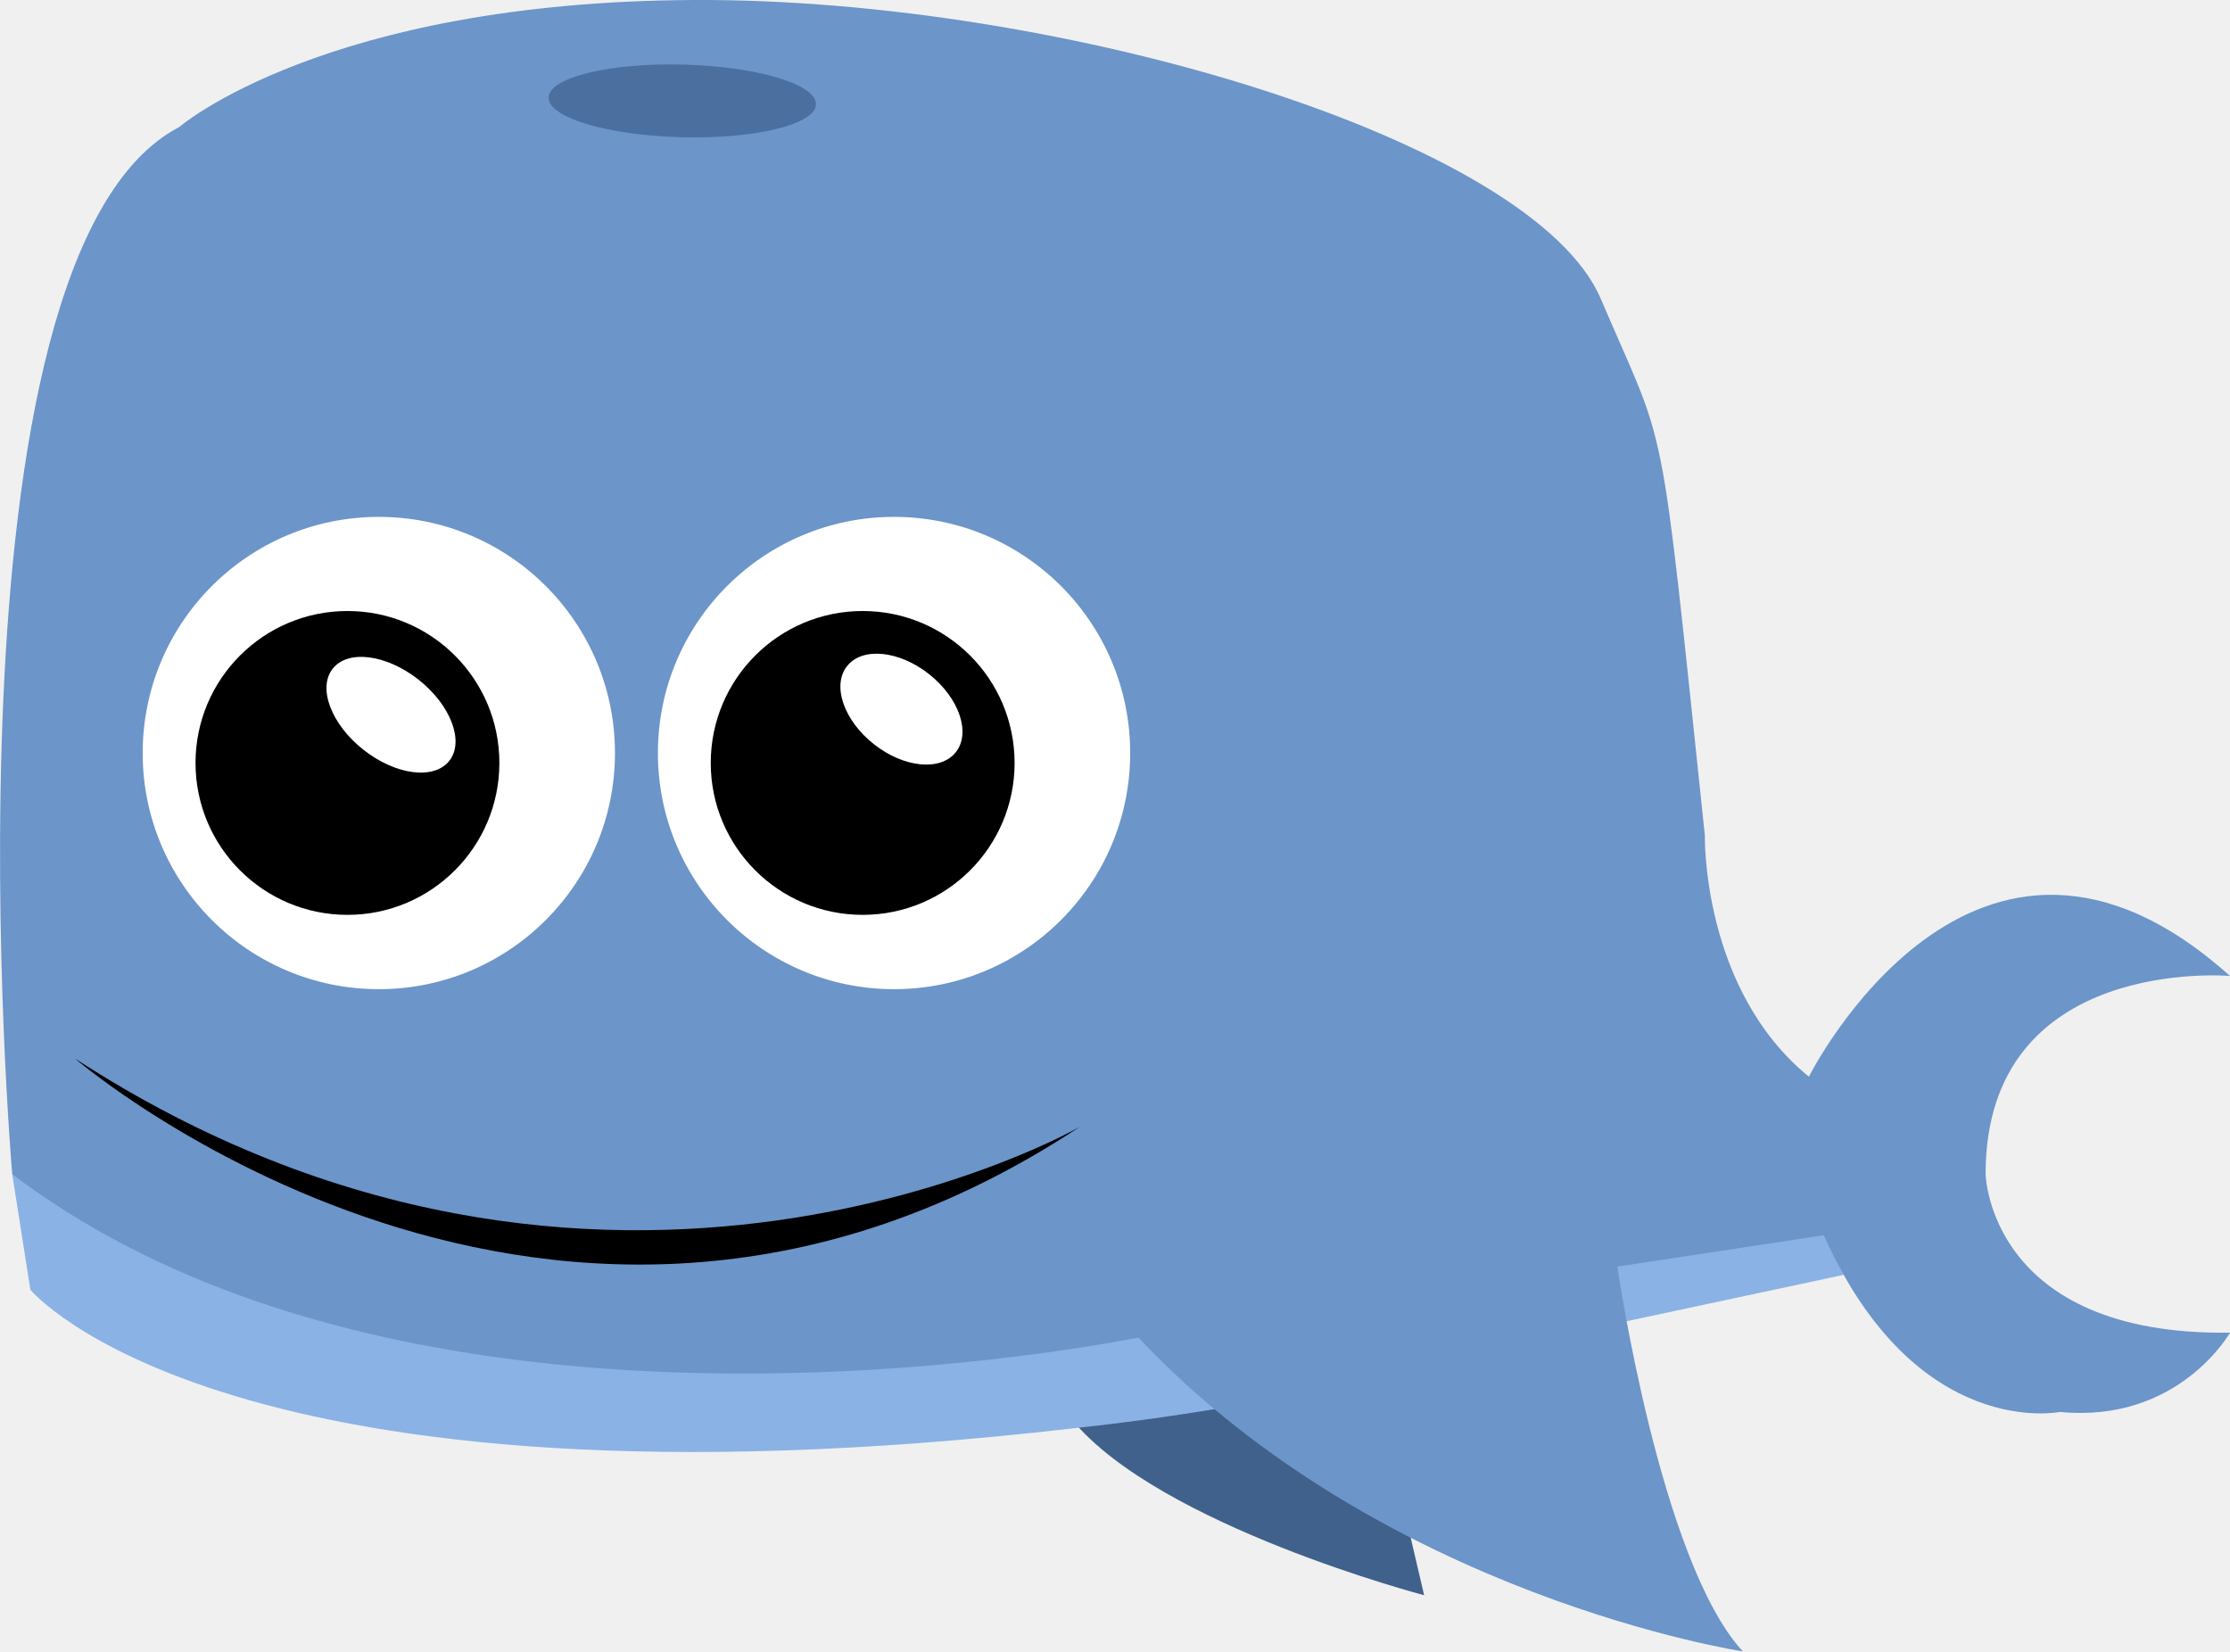
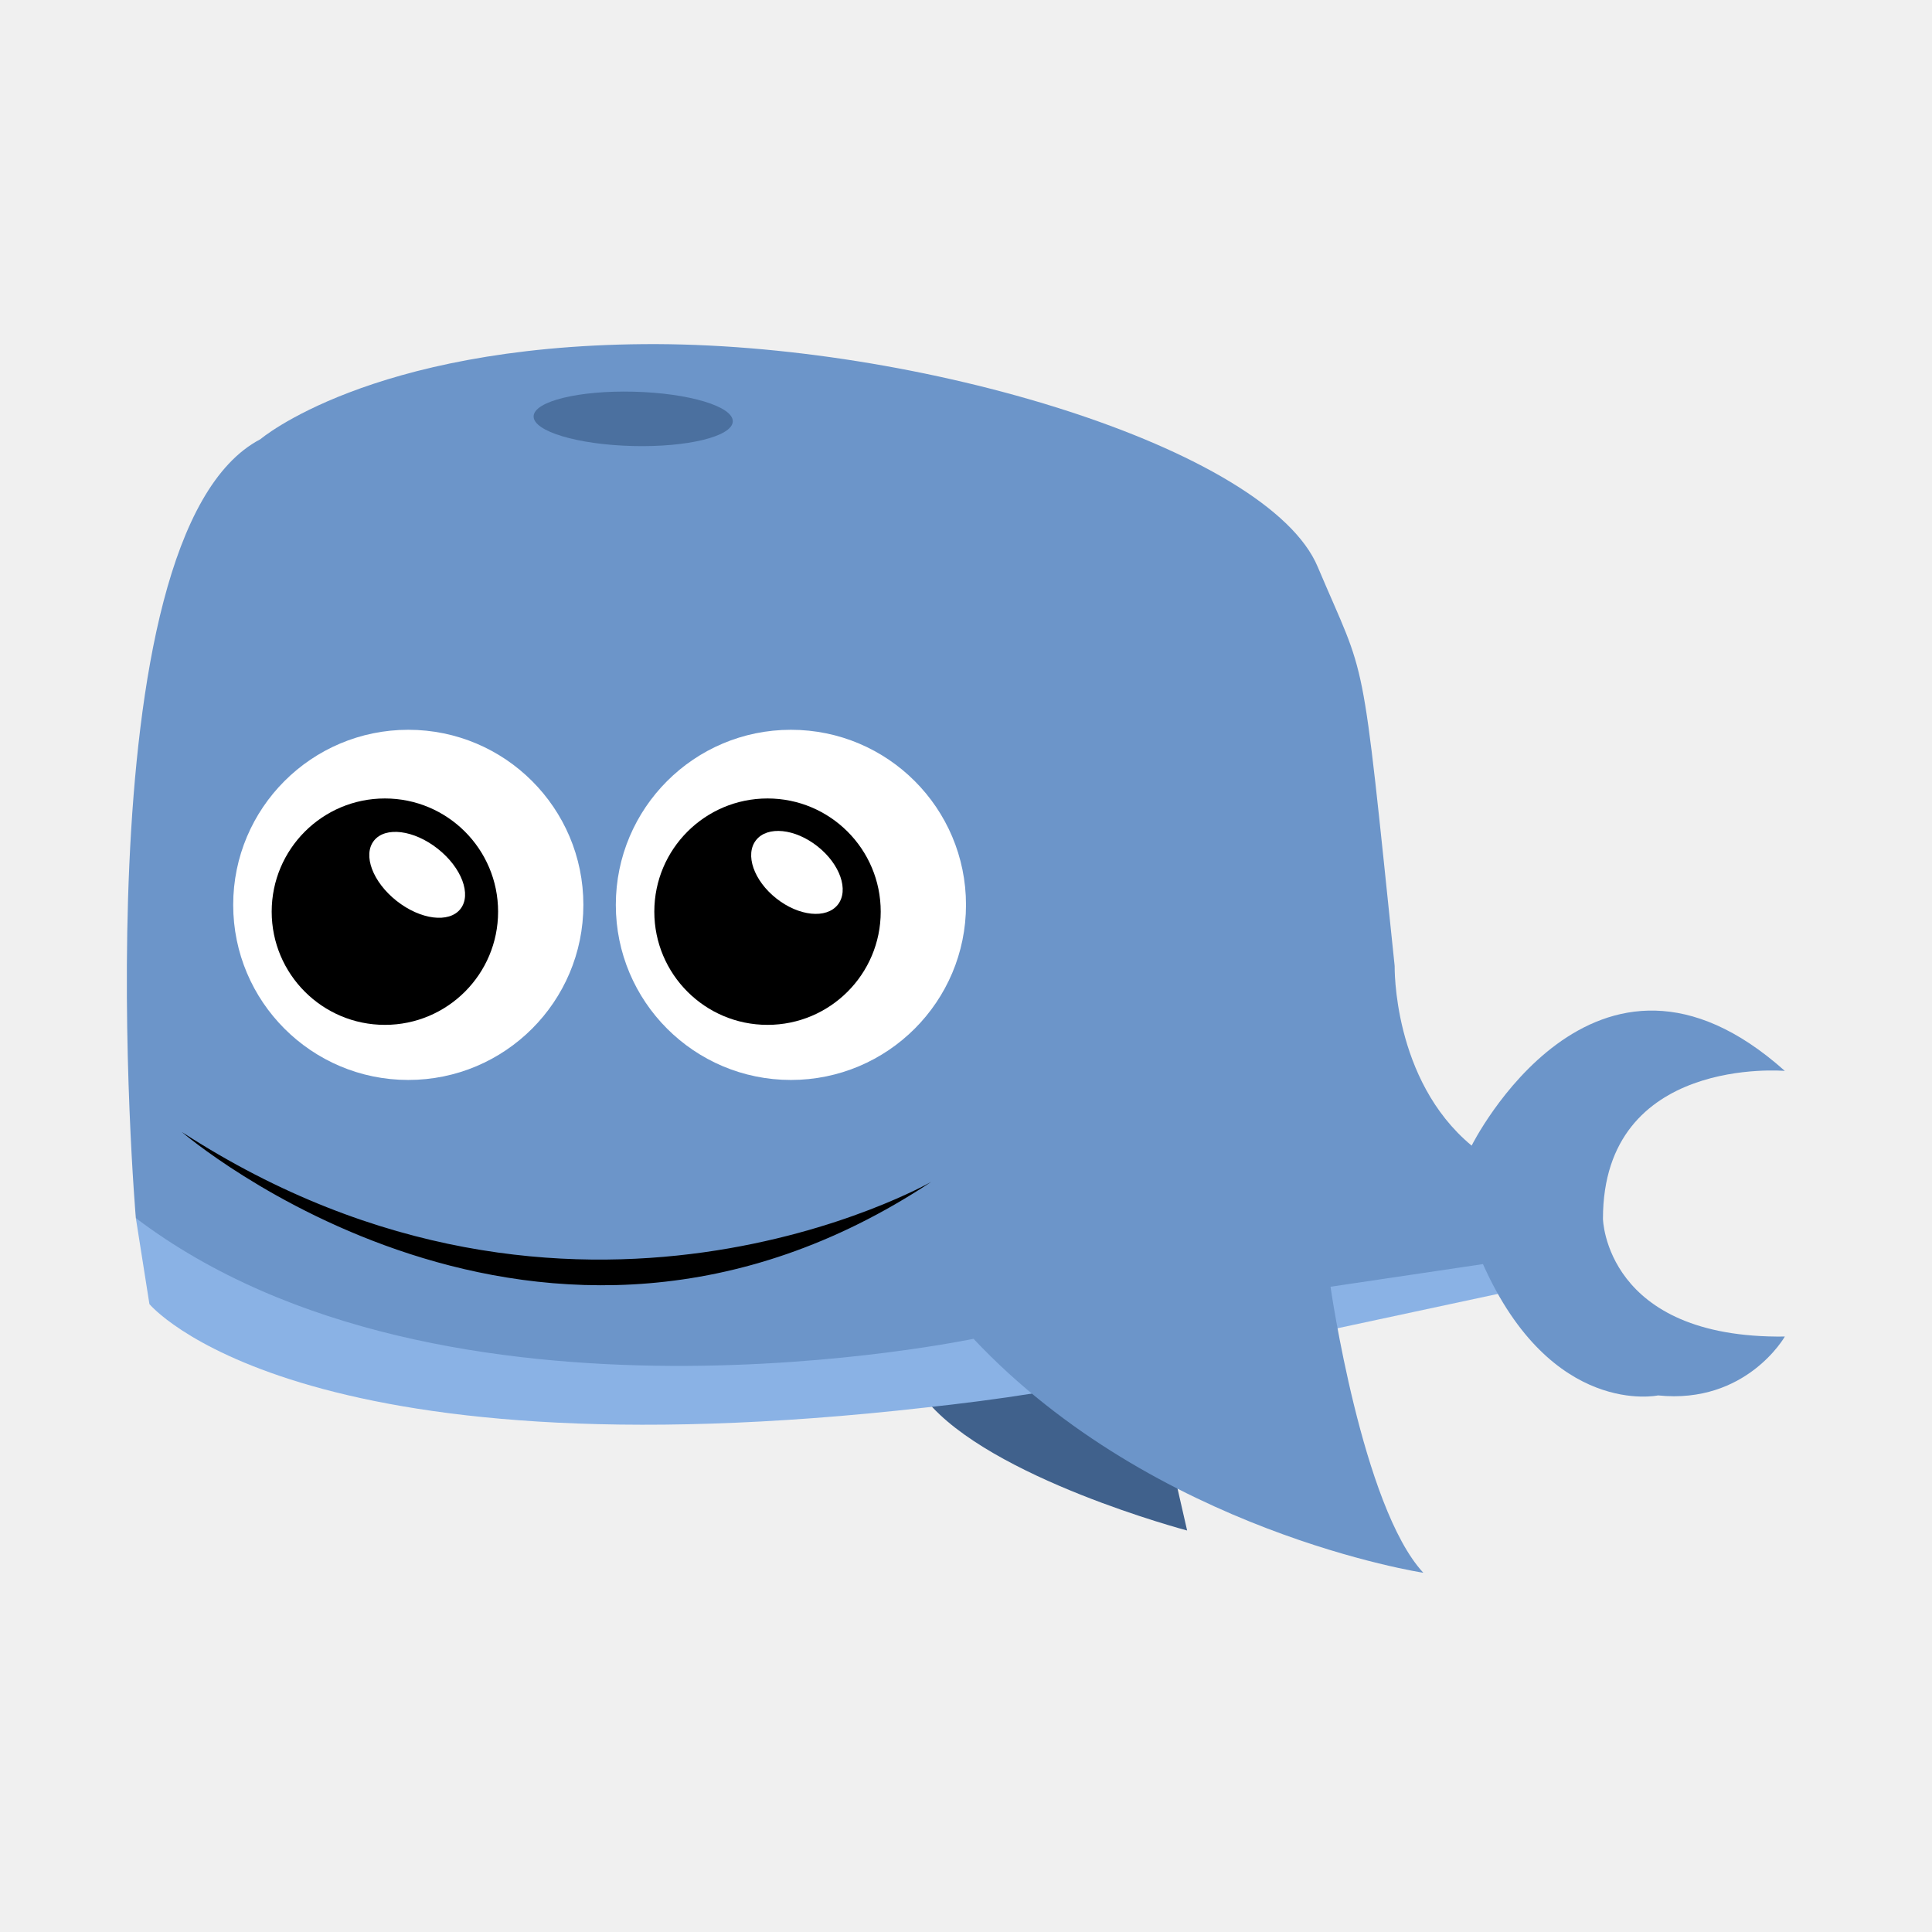
- <svg xmlns="http://www.w3.org/2000/svg" viewBox="0 0 675.2 500">
-   <path fill="#40618C" d="M431.2 483s-80-21-106.5-53l90.5-15.5 16 68.5z" />
-   <path fill="#8AB2E5" d="M3.7 355.5l5.5 35s59 71.5 315.5 42c14-1.5 29-3.5 44-6L558.2 386l-6-12.5-548.5-18z" />
-   <path fill="#6C95C9" d="M3.7 355.5s-24-278 50.5-317c0 0 44-38 156-38.5s254 42.5 274.5 90.5S502.2 120 516.2 253c0 0-1 46.5 31.5 73 0 0 50-100 127.5-30.5 0 0-74-6.5-74 60 0 0 1 49 74 48 0 0-15.5 27.5-51.5 24 0 0-43.5 9-71.5-53.5l-62.5 9.5s13 89.5 38 116.5c0 0-109-16.5-183-95 1-.5-215 46-341-49.5z" />
-   <ellipse fill="#FFF" cx="114.7" cy="228" rx="71.5" ry="71.5" />
-   <ellipse cx="105.2" cy="231" rx="46" ry="46" />
-   <ellipse transform="rotate(128.332 118.344 216.425)" fill="#FFF" cx="118.3" cy="216.4" rx="13.5" ry="22.5" />
-   <ellipse fill="#FFF" cx="270.7" cy="228" rx="71.5" ry="71.5" />
-   <ellipse cx="261.2" cy="231" rx="46" ry="46" />
-   <ellipse transform="rotate(128.332 272.967 214.69)" fill="#FFF" cx="273" cy="214.7" rx="13.5" ry="21" />
-   <path d="M22.7 320.5S168.7 446 327.2 341c.5 0-145 83-304.5-20.5z" />
-   <ellipse transform="rotate(91.476 206.567 30.522)" fill="#4B709F" cx="206.6" cy="30.5" rx="11" ry="40.5" />
+ <svg xmlns="http://www.w3.org/2000/svg" version="1.1" x="0px" y="0px" viewBox="0 0 256 256" enable-background="new 0 0 256 256" xml:space="preserve">
+   <g id="Layer_2">
+ </g>
+   <g id="Layer_3">
+     <g>
+       <path fill="#40618C" d="M157.3,202.8c0,0-26.1-6.9-34.6-17.3l29.5-5L157.3,202.8z" />
+       <path fill="#8AB2E5" d="M18,161.4l1.8,11.4c0,0,19.2,23.2,102.9,13.7c4.6-0.5,9.4-1.1,14.4-1.9l61.6-13.2l-2-4.1L18,161.4z" />
+       <path fill="#6C95C9" d="M18,161.4c0,0-7.8-90.5,16.5-103.2c0,0,14.4-12.3,50.8-12.6c36.4-0.3,82.7,13.8,89.3,29.5    c6.6,15.6,5.7,9.6,10.2,52.9c0,0-0.3,15.1,10.2,23.8c0,0,16.2-32.5,41.5-9.9c0,0-24.1-2.1-24.1,19.6c0,0,0.3,15.9,24.1,15.6    c0,0-5.1,9-16.8,7.8c0,0-14.1,3-23.2-17.4l-20.2,3c0,0,4.2,29.2,12.3,37.9c0,0-35.5-5.4-59.6-31C129.3,177.3,58.9,192.4,18,161.4z    " />
+       <circle fill="#FFFFFF" cx="54.1" cy="119.9" r="23.2" />
+       <circle cx="51" cy="120.8" r="15" />
+       <ellipse transform="matrix(0.7849 0.6197 -0.6197 0.7849 83.6975 -9.3198)" fill="#FFFFFF" cx="55.3" cy="115.9" rx="7.3" ry="4.4" />
+       <circle fill="#FFFFFF" cx="104.8" cy="119.9" r="23.2" />
+       <circle cx="101.7" cy="120.8" r="15" />
+       <ellipse transform="matrix(0.7849 0.6197 -0.6197 0.7849 94.3499 -40.577)" fill="#FFFFFF" cx="105.6" cy="115.6" rx="6.9" ry="4.4" />
+       <path d="M24.1,150c0,0,47.5,40.9,99.3,6.6C123.4,156.6,76.1,183.7,24.1,150z" />
+       <ellipse transform="matrix(0.9997 2.573071e-02 -2.573071e-02 0.9997 1.4557 -2.1412)" fill="#4B709F" cx="83.9" cy="55.5" rx="13.2" ry="3.6" />
+     </g>
+   </g>
</svg>
